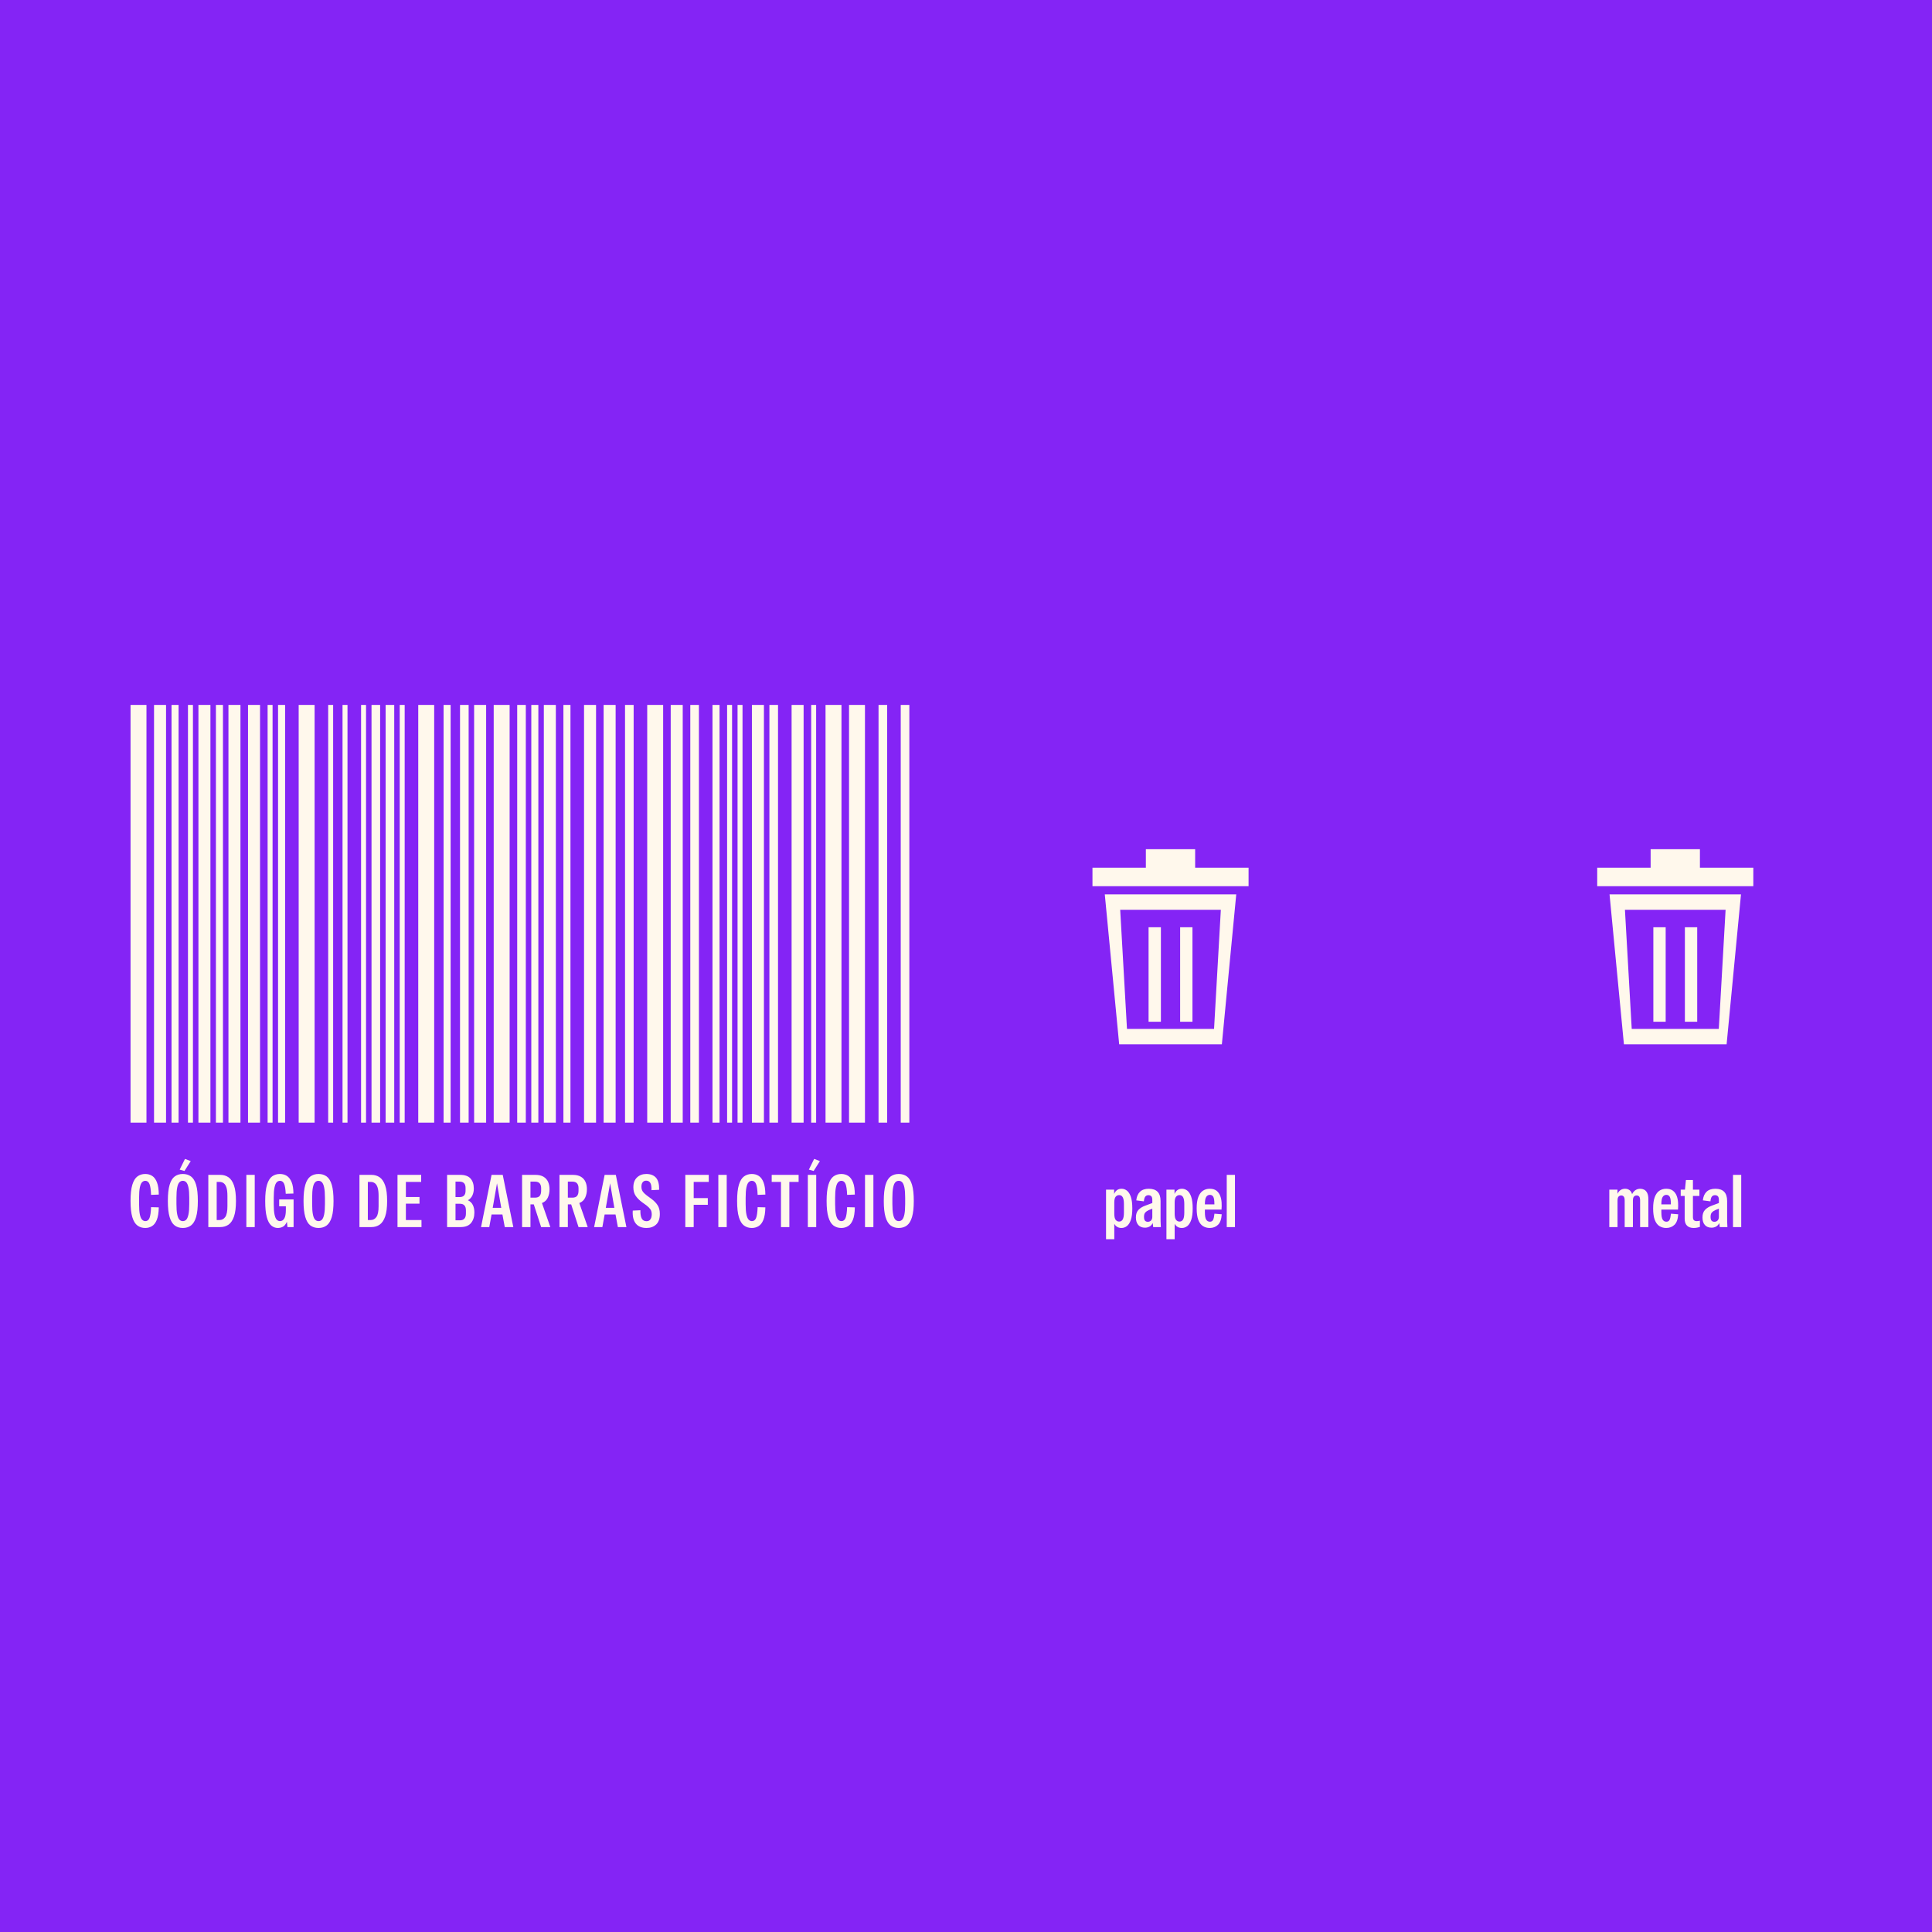
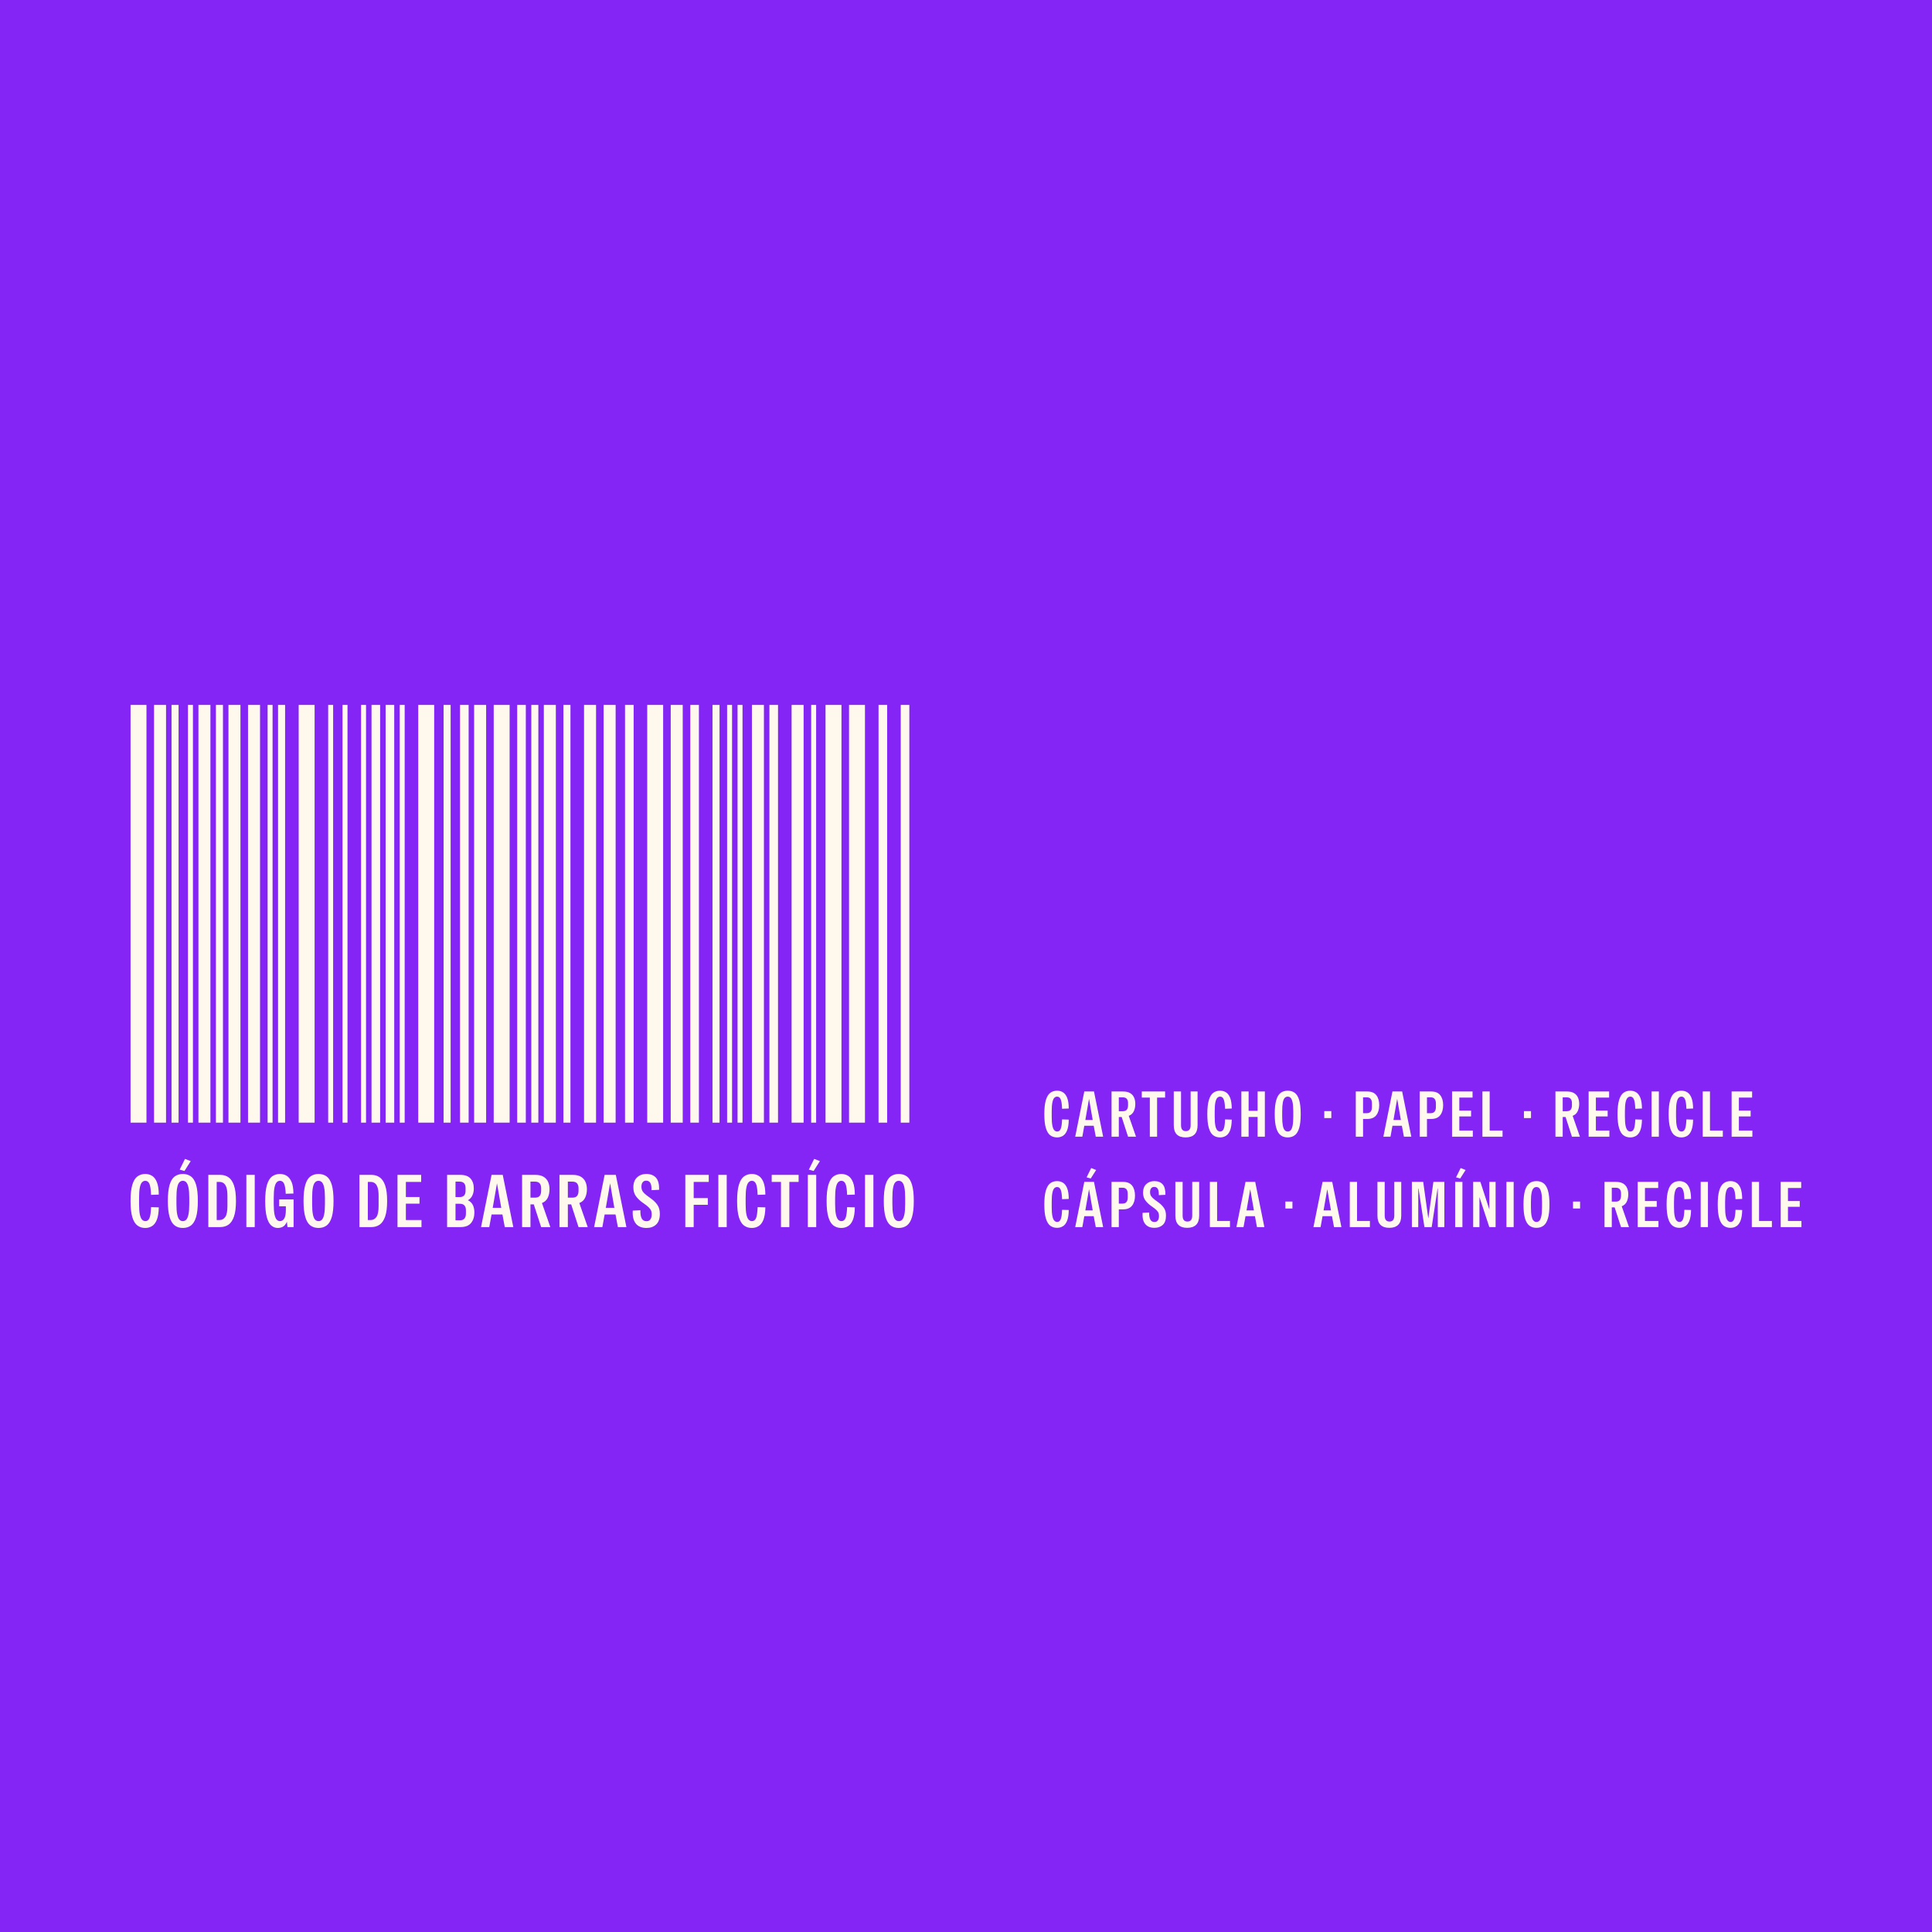
<svg xmlns="http://www.w3.org/2000/svg" width="74.0mm" height="74.0mm" viewBox="0 0 74.0 74.0">
  <rect width="74.0" height="74.0" fill="#8424F5" />
  <g id="TINTA" fill="#FFF8EC">
    <path d="M5,27 h0.61 v16 h-0.61 Z M5.9,27 h0.46 v16 h-0.46 Z M6.57,27 h0.27 v16 h-0.27 Z M7.2,27 h0.19 v16 h-0.19 Z M7.6,27 h0.46 v16 h-0.46 Z M8.27,27 h0.27 v16 h-0.27 Z M8.75,27 h0.46 v16 h-0.46 Z M9.5,27 h0.46 v16 h-0.46 Z M10.25,27 h0.19 v16 h-0.19 Z M10.65,27 h0.27 v16 h-0.27 Z M11.44,27 h0.61 v16 h-0.61 Z M12.57,27 h0.19 v16 h-0.19 Z M13.12,27 h0.19 v16 h-0.19 Z M13.83,27 h0.19 v16 h-0.19 Z M14.23,27 h0.33 v16 h-0.33 Z M14.77,27 h0.33 v16 h-0.33 Z M15.31,27 h0.19 v16 h-0.19 Z M16.02,27 h0.61 v16 h-0.61 Z M16.99,27 h0.27 v16 h-0.27 Z M17.62,27 h0.33 v16 h-0.33 Z M18.16,27 h0.46 v16 h-0.46 Z M18.91,27 h0.61 v16 h-0.61 Z M19.81,27 h0.33 v16 h-0.33 Z M20.35,27 h0.27 v16 h-0.27 Z M20.83,27 h0.46 v16 h-0.46 Z M21.58,27 h0.27 v16 h-0.27 Z M22.37,27 h0.46 v16 h-0.46 Z M23.12,27 h0.46 v16 h-0.46 Z M23.94,27 h0.33 v16 h-0.33 Z M24.79,27 h0.61 v16 h-0.61 Z M25.69,27 h0.46 v16 h-0.46 Z M26.44,27 h0.33 v16 h-0.33 Z M27.29,27 h0.27 v16 h-0.27 Z M27.85,27 h0.19 v16 h-0.19 Z M28.25,27 h0.19 v16 h-0.19 Z M28.8,27 h0.46 v16 h-0.46 Z M29.47,27 h0.33 v16 h-0.33 Z M30.32,27 h0.46 v16 h-0.46 Z M31.07,27 h0.19 v16 h-0.19 Z M31.62,27 h0.61 v16 h-0.61 Z M32.52,27 h0.61 v16 h-0.61 Z M33.65,27 h0.33 v16 h-0.33 Z M34.5,27 h0.33 v16 h-0.33 Z" />
    <path d="M5.563 47.034Q5.391 47.034 5.265 46.941Q5.138 46.848 5.069 46.623Q5 46.397 5 46Q5 45.603 5.069 45.377Q5.138 45.152 5.265 45.059Q5.391 44.966 5.563 44.966Q5.713 44.966 5.828 45.039Q5.944 45.113 6.011 45.285Q6.079 45.456 6.082 45.755L5.786 45.766Q5.775 45.465 5.724 45.346Q5.673 45.228 5.566 45.228Q5.493 45.228 5.439 45.285Q5.386 45.341 5.356 45.483Q5.327 45.625 5.327 45.879V46.121Q5.327 46.372 5.356 46.514Q5.386 46.656 5.441 46.714Q5.496 46.772 5.569 46.772Q5.676 46.772 5.725 46.654Q5.775 46.535 5.786 46.237L6.082 46.245Q6.076 46.549 6.007 46.721Q5.938 46.893 5.822 46.963Q5.707 47.034 5.563 47.034Z M7.003 47.034Q6.82 47.034 6.692 46.938Q6.564 46.842 6.497 46.615Q6.429 46.389 6.429 46Q6.429 45.606 6.497 45.38Q6.564 45.155 6.692 45.061Q6.82 44.966 7.003 44.966Q7.187 44.966 7.315 45.061Q7.443 45.155 7.511 45.38Q7.578 45.606 7.578 46Q7.578 46.389 7.511 46.615Q7.443 46.842 7.315 46.938Q7.187 47.034 7.003 47.034ZM7.003 46.772Q7.082 46.772 7.136 46.714Q7.189 46.656 7.219 46.513Q7.249 46.369 7.249 46.115V45.882Q7.249 45.628 7.219 45.486Q7.189 45.344 7.136 45.286Q7.082 45.228 7.003 45.228Q6.925 45.228 6.87 45.286Q6.815 45.344 6.787 45.486Q6.758 45.628 6.758 45.882V46.115Q6.758 46.369 6.787 46.511Q6.815 46.654 6.87 46.713Q6.925 46.772 7.003 46.772ZM7.066 44.851 6.882 44.8 7.085 44.389 7.305 44.473 7.066 44.851Z M7.979 47V45H8.438Q8.618 45 8.754 45.094Q8.889 45.189 8.963 45.407Q9.038 45.625 9.038 46Q9.038 46.375 8.963 46.593Q8.889 46.811 8.754 46.906Q8.618 47 8.438 47H7.979ZM8.3 46.73H8.41Q8.545 46.73 8.628 46.613Q8.711 46.496 8.711 46.197V45.803Q8.711 45.6 8.673 45.484Q8.635 45.369 8.568 45.32Q8.5 45.27 8.41 45.27H8.3V46.73Z M9.436 47V45H9.757V47H9.436Z M10.642 47.034Q10.499 47.034 10.389 46.938Q10.279 46.842 10.218 46.617Q10.158 46.392 10.158 46Q10.158 45.603 10.227 45.377Q10.296 45.152 10.422 45.059Q10.549 44.966 10.721 44.966Q10.873 44.966 10.987 45.039Q11.101 45.113 11.169 45.276Q11.237 45.439 11.239 45.715L10.944 45.724Q10.932 45.456 10.882 45.342Q10.831 45.228 10.724 45.228Q10.651 45.228 10.597 45.285Q10.544 45.341 10.514 45.483Q10.485 45.625 10.485 45.879V46.121Q10.485 46.372 10.514 46.514Q10.544 46.656 10.597 46.714Q10.651 46.772 10.724 46.772Q10.828 46.772 10.889 46.67Q10.949 46.569 10.949 46.341V46.203H10.693V45.941H11.245V47H11.011L10.989 46.797Q10.924 46.941 10.835 46.987Q10.746 47.034 10.642 47.034Z M12.201 47.034Q12.018 47.034 11.889 46.938Q11.761 46.842 11.694 46.615Q11.626 46.389 11.626 46Q11.626 45.606 11.694 45.38Q11.761 45.155 11.889 45.061Q12.018 44.966 12.201 44.966Q12.384 44.966 12.512 45.061Q12.64 45.155 12.708 45.38Q12.775 45.606 12.775 46Q12.775 46.389 12.708 46.615Q12.64 46.842 12.512 46.938Q12.384 47.034 12.201 47.034ZM12.201 46.772Q12.28 46.772 12.333 46.714Q12.387 46.656 12.416 46.513Q12.446 46.369 12.446 46.115V45.882Q12.446 45.628 12.416 45.486Q12.387 45.344 12.333 45.286Q12.28 45.228 12.201 45.228Q12.122 45.228 12.067 45.286Q12.012 45.344 11.984 45.486Q11.956 45.628 11.956 45.882V46.115Q11.956 46.369 11.984 46.511Q12.012 46.654 12.067 46.713Q12.122 46.772 12.201 46.772Z M13.768 47V45H14.227Q14.408 45 14.543 45.094Q14.678 45.189 14.753 45.407Q14.828 45.625 14.828 46Q14.828 46.375 14.753 46.593Q14.678 46.811 14.543 46.906Q14.408 47 14.227 47H13.768ZM14.089 46.73H14.199Q14.335 46.73 14.418 46.613Q14.501 46.496 14.501 46.197V45.803Q14.501 45.6 14.463 45.484Q14.425 45.369 14.357 45.32Q14.289 45.27 14.199 45.27H14.089V46.73Z M15.225 47V45H16.132V45.27H15.546V45.848H16.068V46.104H15.546V46.73H16.144V47H15.225Z M17.125 47V45H17.63Q17.897 45 18.023 45.141Q18.148 45.282 18.148 45.527Q18.148 45.67 18.093 45.789Q18.038 45.907 17.922 45.972Q18.052 46.034 18.111 46.155Q18.17 46.276 18.17 46.442Q18.17 46.687 18.042 46.844Q17.914 47 17.641 47H17.125ZM17.604 45.259H17.447V45.851H17.604Q17.832 45.851 17.832 45.611V45.504Q17.832 45.259 17.604 45.259ZM17.447 46.741H17.616Q17.846 46.741 17.846 46.479V46.361Q17.846 46.107 17.616 46.107H17.447V46.741Z M18.425 47 18.828 45H19.256L19.661 47H19.334L19.244 46.518H18.828L18.74 47H18.425ZM18.872 46.262H19.199L19.036 45.324L18.872 46.262Z M19.997 47V45H20.504Q20.699 45 20.818 45.072Q20.938 45.144 20.993 45.268Q21.048 45.392 21.048 45.549Q21.048 45.73 20.982 45.873Q20.916 46.017 20.758 46.079L21.079 47H20.727L20.445 46.13H20.318V47H19.997ZM20.487 45.259H20.318V45.873H20.487Q20.62 45.873 20.673 45.804Q20.727 45.735 20.727 45.608V45.51Q20.727 45.394 20.672 45.327Q20.617 45.259 20.487 45.259Z M21.429 47V45H21.936Q22.13 45 22.25 45.072Q22.37 45.144 22.425 45.268Q22.48 45.392 22.48 45.549Q22.48 45.73 22.413 45.873Q22.347 46.017 22.189 46.079L22.511 47H22.159L21.877 46.13H21.75V47H21.429ZM21.919 45.259H21.75V45.873H21.919Q22.051 45.873 22.105 45.804Q22.159 45.735 22.159 45.608V45.51Q22.159 45.394 22.104 45.327Q22.049 45.259 21.919 45.259Z M22.756 47 23.159 45H23.587L23.993 47H23.666L23.576 46.518H23.159L23.072 47H22.756ZM23.204 46.262H23.531L23.368 45.324L23.204 46.262Z M24.763 47.034Q24.489 47.034 24.353 46.865Q24.216 46.696 24.236 46.369L24.529 46.355Q24.523 46.552 24.575 46.662Q24.628 46.772 24.757 46.775Q24.839 46.775 24.884 46.735Q24.929 46.696 24.946 46.635Q24.963 46.575 24.963 46.516Q24.963 46.392 24.911 46.318Q24.858 46.245 24.76 46.169L24.585 46.042Q24.444 45.938 24.351 45.807Q24.259 45.676 24.259 45.476Q24.259 45.231 24.399 45.099Q24.54 44.966 24.754 44.966Q24.997 44.966 25.125 45.108Q25.253 45.251 25.247 45.572L24.954 45.586Q24.96 45.394 24.909 45.309Q24.858 45.222 24.751 45.222Q24.664 45.222 24.616 45.283Q24.568 45.344 24.568 45.453Q24.568 45.563 24.619 45.637Q24.67 45.71 24.774 45.789L24.965 45.93Q25.104 46.034 25.188 46.163Q25.273 46.293 25.273 46.493Q25.273 46.772 25.13 46.903Q24.988 47.034 24.763 47.034Z M26.249 47V45H27.147V45.27H26.57V45.89H27.111V46.147H26.57V47H26.249Z M27.514 47V45H27.835V47H27.514Z M28.797 47.034Q28.625 47.034 28.498 46.941Q28.371 46.848 28.302 46.623Q28.233 46.397 28.233 46Q28.233 45.603 28.302 45.377Q28.371 45.152 28.498 45.059Q28.625 44.966 28.797 44.966Q28.946 44.966 29.061 45.039Q29.177 45.113 29.244 45.285Q29.312 45.456 29.315 45.755L29.019 45.766Q29.008 45.465 28.957 45.346Q28.906 45.228 28.799 45.228Q28.726 45.228 28.672 45.285Q28.619 45.341 28.589 45.483Q28.56 45.625 28.56 45.879V46.121Q28.56 46.372 28.589 46.514Q28.619 46.656 28.674 46.714Q28.729 46.772 28.802 46.772Q28.909 46.772 28.959 46.654Q29.008 46.535 29.019 46.237L29.315 46.245Q29.309 46.549 29.24 46.721Q29.171 46.893 29.056 46.963Q28.94 47.034 28.797 47.034Z M29.913 47V45.27H29.558V45H30.589V45.27H30.234V47H29.913Z M30.942 47V45H31.263V47H30.942ZM31.164 44.851 30.981 44.8 31.184 44.389 31.404 44.473 31.164 44.851Z M32.224 47.034Q32.052 47.034 31.925 46.941Q31.799 46.848 31.73 46.623Q31.661 46.397 31.661 46Q31.661 45.603 31.73 45.377Q31.799 45.152 31.925 45.059Q32.052 44.966 32.224 44.966Q32.373 44.966 32.489 45.039Q32.604 45.113 32.672 45.285Q32.739 45.456 32.742 45.755L32.447 45.766Q32.435 45.465 32.385 45.346Q32.334 45.228 32.227 45.228Q32.154 45.228 32.1 45.285Q32.047 45.341 32.017 45.483Q31.987 45.625 31.987 45.879V46.121Q31.987 46.372 32.017 46.514Q32.047 46.656 32.101 46.714Q32.156 46.772 32.23 46.772Q32.337 46.772 32.386 46.654Q32.435 46.535 32.447 46.237L32.742 46.245Q32.737 46.549 32.668 46.721Q32.599 46.893 32.483 46.963Q32.368 47.034 32.224 47.034Z M33.132 47V45H33.453V47H33.132Z M34.425 47.034Q34.242 47.034 34.114 46.938Q33.986 46.842 33.918 46.615Q33.851 46.389 33.851 46Q33.851 45.606 33.918 45.38Q33.986 45.155 34.114 45.061Q34.242 44.966 34.425 44.966Q34.608 44.966 34.737 45.061Q34.865 45.155 34.932 45.38Q35 45.606 35 46Q35 46.389 34.932 46.615Q34.865 46.842 34.737 46.938Q34.608 47.034 34.425 47.034ZM34.425 46.772Q34.504 46.772 34.558 46.714Q34.611 46.656 34.641 46.513Q34.67 46.369 34.67 46.115V45.882Q34.67 45.628 34.641 45.486Q34.611 45.344 34.558 45.286Q34.504 45.228 34.425 45.228Q34.346 45.228 34.291 45.286Q34.237 45.344 34.209 45.486Q34.18 45.628 34.18 45.882V46.115Q34.18 46.369 34.209 46.511Q34.237 46.654 34.291 46.713Q34.346 46.772 34.425 46.772Z" />
-     <path d="M41.844,33.235 h5.979 v0.708 h-5.979 Z M43.889,32.527 h1.888 v0.708 h-1.888 Z M42.316,34.257 L47.351,34.257 L46.8,40 L42.867,40 Z M42.906,34.847 L43.166,39.41 L46.501,39.41 L46.761,34.847 Z M43.993,35.516 h0.472 v3.619 h-0.472 Z M45.202,35.516 h0.472 v3.619 h-0.472 Z" />
-     <path d="M42.364 47.465V45.566H42.674V45.73Q42.761 45.532 42.959 45.532Q43.071 45.532 43.164 45.604Q43.257 45.676 43.314 45.841Q43.37 46.006 43.37 46.285Q43.37 46.561 43.314 46.725Q43.257 46.89 43.163 46.962Q43.069 47.034 42.953 47.034Q42.866 47.034 42.797 46.996Q42.728 46.958 42.68 46.876V47.465H42.364ZM42.68 46.484Q42.68 46.659 42.733 46.724Q42.787 46.789 42.866 46.789Q42.956 46.789 43.002 46.709Q43.049 46.628 43.049 46.448V46.118Q43.049 45.938 43.002 45.856Q42.956 45.775 42.866 45.775Q42.787 45.775 42.733 45.837Q42.68 45.899 42.68 46.065V46.484Z M43.855 47.023Q43.691 47.023 43.599 46.92Q43.508 46.817 43.508 46.631Q43.508 46.445 43.605 46.341Q43.702 46.237 43.877 46.175L44.136 46.079V45.963Q44.136 45.856 44.095 45.817Q44.054 45.778 43.987 45.778Q43.914 45.778 43.87 45.828Q43.826 45.879 43.812 46.014L43.522 45.977Q43.545 45.761 43.664 45.647Q43.784 45.532 44.001 45.532Q44.452 45.532 44.452 46V46.634Q44.452 46.704 44.453 46.778Q44.455 46.851 44.463 47H44.17L44.153 46.845Q44.108 46.935 44.031 46.979Q43.953 47.023 43.855 47.023ZM43.818 46.606Q43.818 46.713 43.856 46.755Q43.894 46.797 43.964 46.797Q44.043 46.797 44.09 46.745Q44.136 46.693 44.136 46.611V46.293L43.995 46.352Q43.914 46.389 43.866 46.442Q43.818 46.496 43.818 46.606Z M44.677 47.465V45.566H44.987V45.73Q45.074 45.532 45.271 45.532Q45.384 45.532 45.477 45.604Q45.57 45.676 45.626 45.841Q45.683 46.006 45.683 46.285Q45.683 46.561 45.626 46.725Q45.57 46.89 45.476 46.962Q45.381 47.034 45.266 47.034Q45.178 47.034 45.109 46.996Q45.04 46.958 44.992 46.876V47.465H44.677ZM44.992 46.484Q44.992 46.659 45.046 46.724Q45.099 46.789 45.178 46.789Q45.269 46.789 45.315 46.709Q45.361 46.628 45.361 46.448V46.118Q45.361 45.938 45.315 45.856Q45.269 45.775 45.178 45.775Q45.099 45.775 45.046 45.837Q44.992 45.899 44.992 46.065V46.484Z M46.336 47.034Q46.19 47.034 46.076 46.962Q45.962 46.89 45.898 46.725Q45.835 46.561 45.835 46.285Q45.835 46.008 45.9 45.844Q45.964 45.679 46.077 45.606Q46.19 45.532 46.336 45.532Q46.497 45.532 46.593 45.606Q46.688 45.679 46.735 45.799Q46.781 45.918 46.79 46.058Q46.798 46.197 46.787 46.33H46.15V46.431Q46.15 46.637 46.2 46.715Q46.249 46.794 46.342 46.794Q46.429 46.794 46.464 46.724Q46.499 46.654 46.516 46.487L46.795 46.51Q46.778 46.791 46.652 46.913Q46.525 47.034 46.336 47.034ZM46.15 46.121V46.13H46.514V46.113Q46.514 45.913 46.471 45.839Q46.429 45.766 46.342 45.766Q46.252 45.766 46.201 45.844Q46.15 45.921 46.15 46.121Z M46.987 47V45H47.302V47H46.987Z" />
-     <path d="M61.177,33.235 h5.979 v0.708 h-5.979 Z M63.223,32.527 h1.888 v0.708 h-1.888 Z M61.649,34.257 L66.684,34.257 L66.133,40 L62.2,40 Z M62.239,34.847 L62.499,39.41 L65.834,39.41 L66.094,34.847 Z M63.327,35.516 h0.472 v3.619 h-0.472 Z M64.535,35.516 h0.472 v3.619 h-0.472 Z" />
-     <path d="M61.64 47V45.566H61.953V45.724Q62.048 45.532 62.248 45.532Q62.339 45.532 62.41 45.582Q62.482 45.631 62.513 45.738Q62.567 45.631 62.647 45.582Q62.727 45.532 62.826 45.532Q62.902 45.532 62.972 45.566Q63.043 45.6 63.089 45.687Q63.136 45.775 63.136 45.935V47H62.82V45.983Q62.82 45.876 62.786 45.832Q62.753 45.789 62.688 45.789Q62.626 45.789 62.585 45.831Q62.544 45.873 62.544 45.994V47H62.229V45.983Q62.229 45.873 62.192 45.831Q62.155 45.789 62.099 45.789Q62.043 45.789 61.999 45.828Q61.955 45.868 61.955 45.992V47H61.64Z M63.82 47.034Q63.674 47.034 63.56 46.962Q63.446 46.89 63.382 46.725Q63.319 46.561 63.319 46.285Q63.319 46.008 63.384 45.844Q63.448 45.679 63.561 45.606Q63.674 45.532 63.82 45.532Q63.981 45.532 64.076 45.606Q64.172 45.679 64.219 45.799Q64.265 45.918 64.274 46.058Q64.282 46.197 64.271 46.33H63.634V46.431Q63.634 46.637 63.684 46.715Q63.733 46.794 63.826 46.794Q63.913 46.794 63.948 46.724Q63.984 46.654 64.001 46.487L64.279 46.51Q64.262 46.791 64.136 46.913Q64.009 47.034 63.82 47.034ZM63.634 46.121V46.13H63.998V46.113Q63.998 45.913 63.955 45.839Q63.913 45.766 63.826 45.766Q63.736 45.766 63.685 45.844Q63.634 45.921 63.634 46.121Z M64.871 47.034Q64.705 47.034 64.616 46.945Q64.527 46.856 64.527 46.679V45.806H64.375V45.566H64.538L64.575 45.197H64.843V45.566H65.091V45.806H64.843V46.617Q64.843 46.704 64.882 46.738Q64.922 46.772 64.984 46.772Q65.012 46.772 65.041 46.769Q65.071 46.766 65.11 46.755V46.992Q64.992 47.034 64.871 47.034Z M65.555 47.023Q65.392 47.023 65.3 46.92Q65.209 46.817 65.209 46.631Q65.209 46.445 65.306 46.341Q65.403 46.237 65.578 46.175L65.837 46.079V45.963Q65.837 45.856 65.796 45.817Q65.755 45.778 65.688 45.778Q65.615 45.778 65.571 45.828Q65.527 45.879 65.513 46.014L65.223 45.977Q65.246 45.761 65.365 45.647Q65.485 45.532 65.702 45.532Q66.153 45.532 66.153 46V46.634Q66.153 46.704 66.154 46.778Q66.155 46.851 66.164 47H65.871L65.854 46.845Q65.809 46.935 65.731 46.979Q65.654 47.023 65.555 47.023ZM65.519 46.606Q65.519 46.713 65.557 46.755Q65.595 46.797 65.665 46.797Q65.744 46.797 65.791 46.745Q65.837 46.693 65.837 46.611V46.293L65.696 46.352Q65.615 46.389 65.567 46.442Q65.519 46.496 65.519 46.606Z M66.378 47V45H66.693V47H66.378Z" />
+     <path d="M40.488 43.566Q40.339 43.566 40.229 43.486Q40.12 43.406 40.06 43.21Q40 43.015 40 42.672Q40 42.328 40.06 42.133Q40.12 41.937 40.229 41.857Q40.339 41.776 40.488 41.776Q40.617 41.776 40.717 41.84Q40.817 41.903 40.876 42.052Q40.934 42.201 40.936 42.459L40.68 42.469Q40.671 42.208 40.627 42.106Q40.583 42.003 40.49 42.003Q40.427 42.003 40.38 42.052Q40.334 42.101 40.309 42.224Q40.283 42.347 40.283 42.567V42.776Q40.283 42.993 40.309 43.117Q40.334 43.24 40.382 43.29Q40.429 43.34 40.493 43.34Q40.585 43.34 40.628 43.237Q40.671 43.135 40.68 42.876L40.936 42.884Q40.932 43.147 40.872 43.296Q40.812 43.444 40.712 43.505Q40.612 43.566 40.488 43.566Z M41.183 43.537 41.531 41.806H41.902L42.253 43.537H41.97L41.892 43.12H41.531L41.456 43.537H41.183ZM41.571 42.898H41.853L41.712 42.086L41.571 42.898Z M42.575 43.537V41.806H43.014Q43.182 41.806 43.286 41.868Q43.39 41.93 43.437 42.037Q43.485 42.145 43.485 42.281Q43.485 42.437 43.428 42.562Q43.37 42.686 43.234 42.74L43.512 43.537H43.207L42.963 42.784H42.853V43.537H42.575ZM42.999 42.03H42.853V42.562H42.999Q43.114 42.562 43.16 42.502Q43.207 42.442 43.207 42.333V42.247Q43.207 42.147 43.159 42.089Q43.112 42.03 42.999 42.03Z M44.041 43.537V42.04H43.733V41.806H44.626V42.04H44.319V43.537H44.041Z M45.411 43.566Q45.189 43.566 45.074 43.451Q44.958 43.335 44.958 43.098V41.806H45.236V43.098Q45.236 43.325 45.419 43.325Q45.604 43.325 45.604 43.098V41.806H45.87V43.098Q45.87 43.335 45.753 43.451Q45.636 43.566 45.411 43.566Z M46.731 43.566Q46.582 43.566 46.472 43.486Q46.362 43.406 46.303 43.21Q46.243 43.015 46.243 42.672Q46.243 42.328 46.303 42.133Q46.362 41.937 46.472 41.857Q46.582 41.776 46.731 41.776Q46.86 41.776 46.96 41.84Q47.06 41.903 47.118 42.052Q47.177 42.201 47.179 42.459L46.923 42.469Q46.913 42.208 46.87 42.106Q46.826 42.003 46.733 42.003Q46.67 42.003 46.623 42.052Q46.577 42.101 46.551 42.224Q46.526 42.347 46.526 42.567V42.776Q46.526 42.993 46.551 43.117Q46.577 43.24 46.624 43.29Q46.672 43.34 46.736 43.34Q46.828 43.34 46.871 43.237Q46.913 43.135 46.923 42.876L47.179 42.884Q47.174 43.147 47.115 43.296Q47.055 43.444 46.955 43.505Q46.855 43.566 46.731 43.566Z M47.547 43.537V41.806H47.825V42.547H48.169V41.806H48.447V43.537H48.169V42.781H47.825V43.537H47.547Z M49.323 43.566Q49.164 43.566 49.053 43.483Q48.942 43.401 48.884 43.204Q48.825 43.008 48.825 42.672Q48.825 42.33 48.884 42.135Q48.942 41.94 49.053 41.858Q49.164 41.776 49.323 41.776Q49.481 41.776 49.592 41.858Q49.703 41.94 49.762 42.135Q49.82 42.33 49.82 42.672Q49.82 43.008 49.762 43.204Q49.703 43.401 49.592 43.483Q49.481 43.566 49.323 43.566ZM49.323 43.34Q49.391 43.34 49.437 43.29Q49.484 43.24 49.509 43.115Q49.535 42.991 49.535 42.771V42.569Q49.535 42.35 49.509 42.226Q49.484 42.103 49.437 42.053Q49.391 42.003 49.323 42.003Q49.255 42.003 49.207 42.053Q49.159 42.103 49.135 42.226Q49.111 42.35 49.111 42.569V42.771Q49.111 42.991 49.135 43.114Q49.159 43.237 49.207 43.288Q49.255 43.34 49.323 43.34Z M50.723 42.825V42.559H50.993V42.825H50.723Z M51.93 43.537V41.806H52.369Q52.605 41.806 52.716 41.948Q52.827 42.091 52.827 42.33Q52.827 42.569 52.716 42.714Q52.605 42.859 52.369 42.859H52.208V43.537H51.93ZM52.354 42.03H52.208V42.637H52.354Q52.549 42.637 52.549 42.398V42.269Q52.549 42.03 52.354 42.03Z M52.986 43.537 53.334 41.806H53.705L54.056 43.537H53.773L53.695 43.12H53.334L53.259 43.537H52.986ZM53.373 42.898H53.656L53.515 42.086L53.373 42.898Z M54.378 43.537V41.806H54.817Q55.054 41.806 55.164 41.948Q55.276 42.091 55.276 42.33Q55.276 42.569 55.164 42.714Q55.054 42.859 54.817 42.859H54.656V43.537H54.378ZM54.802 42.03H54.656V42.637H54.802Q54.998 42.637 54.998 42.398V42.269Q54.998 42.03 54.802 42.03Z M55.617 43.537V41.806H56.402V42.04H55.895V42.54H56.346V42.762H55.895V43.303H56.412V43.537H55.617Z M56.78 43.537V41.806H57.058V43.303H57.551V43.537H56.78Z M58.37 42.825V42.559H58.641V42.825H58.37Z M59.577 43.537V41.806H60.016Q60.184 41.806 60.288 41.868Q60.392 41.93 60.439 42.037Q60.487 42.145 60.487 42.281Q60.487 42.437 60.429 42.562Q60.372 42.686 60.236 42.74L60.514 43.537H60.209L59.965 42.784H59.855V43.537H59.577ZM60.002 42.03H59.855V42.562H60.002Q60.116 42.562 60.163 42.502Q60.209 42.442 60.209 42.333V42.247Q60.209 42.147 60.161 42.089Q60.114 42.03 60.002 42.03Z M60.848 43.537V41.806H61.633V42.04H61.126V42.54H61.577V42.762H61.126V43.303H61.643V43.537H60.848Z M62.443 43.566Q62.294 43.566 62.184 43.486Q62.074 43.406 62.015 43.21Q61.955 43.015 61.955 42.672Q61.955 42.328 62.015 42.133Q62.074 41.937 62.184 41.857Q62.294 41.776 62.443 41.776Q62.572 41.776 62.672 41.84Q62.772 41.903 62.83 42.052Q62.889 42.201 62.891 42.459L62.635 42.469Q62.626 42.208 62.582 42.106Q62.538 42.003 62.445 42.003Q62.382 42.003 62.335 42.052Q62.289 42.101 62.263 42.224Q62.238 42.347 62.238 42.567V42.776Q62.238 42.993 62.263 43.117Q62.289 43.24 62.337 43.29Q62.384 43.34 62.447 43.34Q62.54 43.34 62.583 43.237Q62.626 43.135 62.635 42.876L62.891 42.884Q62.886 43.147 62.827 43.296Q62.767 43.444 62.667 43.505Q62.567 43.566 62.443 43.566Z M63.26 43.537V41.806H63.538V43.537H63.26Z M64.401 43.566Q64.252 43.566 64.142 43.486Q64.032 43.406 63.973 43.21Q63.913 43.015 63.913 42.672Q63.913 42.328 63.973 42.133Q64.032 41.937 64.142 41.857Q64.252 41.776 64.401 41.776Q64.53 41.776 64.63 41.84Q64.73 41.903 64.788 42.052Q64.847 42.201 64.85 42.459L64.593 42.469Q64.584 42.208 64.54 42.106Q64.496 42.003 64.403 42.003Q64.34 42.003 64.293 42.052Q64.247 42.101 64.222 42.224Q64.196 42.347 64.196 42.567V42.776Q64.196 42.993 64.222 43.117Q64.247 43.24 64.295 43.29Q64.342 43.34 64.406 43.34Q64.498 43.34 64.541 43.237Q64.584 43.135 64.593 42.876L64.85 42.884Q64.845 43.147 64.785 43.296Q64.725 43.444 64.625 43.505Q64.525 43.566 64.401 43.566Z M65.218 43.537V41.806H65.496V43.303H65.988V43.537H65.218Z M66.325 43.537V41.806H67.11V42.04H66.603V42.54H67.054V42.762H66.603V43.303H67.12V43.537H66.325Z" />
+     <path d="M40.488 47.029Q40.339 47.029 40.229 46.949Q40.12 46.868 40.06 46.673Q40 46.478 40 46.134Q40 45.79 40.06 45.595Q40.12 45.4 40.229 45.32Q40.339 45.239 40.488 45.239Q40.617 45.239 40.717 45.303Q40.817 45.366 40.876 45.515Q40.934 45.664 40.936 45.922L40.68 45.932Q40.671 45.671 40.627 45.569Q40.583 45.466 40.49 45.466Q40.427 45.466 40.38 45.515Q40.334 45.564 40.309 45.687Q40.283 45.81 40.283 46.029V46.239Q40.283 46.456 40.309 46.579Q40.334 46.703 40.382 46.752Q40.429 46.803 40.493 46.803Q40.585 46.803 40.628 46.7Q40.671 46.598 40.68 46.339L40.936 46.346Q40.932 46.61 40.872 46.759Q40.812 46.907 40.712 46.968Q40.612 47.029 40.488 47.029Z M41.183 47 41.531 45.269H41.902L42.253 47H41.97L41.892 46.583H41.531L41.456 47H41.183ZM41.571 46.361H41.853L41.712 45.549L41.571 46.361ZM41.778 45.139 41.619 45.095 41.795 44.739 41.985 44.813 41.778 45.139Z M42.575 47V45.269H43.014Q43.251 45.269 43.362 45.411Q43.473 45.554 43.473 45.793Q43.473 46.032 43.362 46.177Q43.251 46.322 43.014 46.322H42.853V47H42.575ZM42.999 45.493H42.853V46.1H42.999Q43.195 46.1 43.195 45.861V45.732Q43.195 45.493 42.999 45.493Z M44.219 47.029Q43.982 47.029 43.864 46.883Q43.746 46.737 43.763 46.454L44.016 46.442Q44.011 46.612 44.057 46.707Q44.102 46.803 44.214 46.805Q44.285 46.805 44.324 46.771Q44.363 46.737 44.377 46.684Q44.392 46.632 44.392 46.581Q44.392 46.473 44.347 46.41Q44.302 46.346 44.216 46.281L44.065 46.171Q43.943 46.081 43.863 45.967Q43.782 45.854 43.782 45.681Q43.782 45.469 43.904 45.354Q44.026 45.239 44.212 45.239Q44.421 45.239 44.532 45.362Q44.643 45.486 44.638 45.764L44.385 45.776Q44.389 45.61 44.346 45.536Q44.302 45.461 44.209 45.461Q44.133 45.461 44.092 45.514Q44.05 45.566 44.05 45.661Q44.05 45.756 44.094 45.82Q44.138 45.883 44.229 45.951L44.394 46.073Q44.514 46.164 44.587 46.276Q44.66 46.388 44.66 46.561Q44.66 46.803 44.537 46.916Q44.414 47.029 44.219 47.029Z M45.472 47.029Q45.25 47.029 45.135 46.913Q45.019 46.798 45.019 46.561V45.269H45.297V46.561Q45.297 46.788 45.48 46.788Q45.665 46.788 45.665 46.561V45.269H45.931V46.561Q45.931 46.798 45.814 46.913Q45.697 47.029 45.472 47.029Z M46.34 47V45.269H46.618V46.766H47.111V47H46.34Z M47.357 47 47.706 45.269H48.077L48.428 47H48.145L48.067 46.583H47.706L47.63 47H47.357ZM47.745 46.361H48.028L47.886 45.549L47.745 46.361Z M49.233 46.288V46.022H49.503V46.288H49.233Z M50.308 47 50.657 45.269H51.027L51.379 47H51.096L51.018 46.583H50.657L50.581 47H50.308ZM50.696 46.361H50.979L50.837 45.549L50.696 46.361Z M51.7 47V45.269H51.978V46.766H52.471V47H51.7Z M53.212 47.029Q52.99 47.029 52.875 46.913Q52.759 46.798 52.759 46.561V45.269H53.037V46.561Q53.037 46.788 53.22 46.788Q53.405 46.788 53.405 46.561V45.269H53.671V46.561Q53.671 46.798 53.554 46.913Q53.437 47.029 53.212 47.029Z M54.078 47V45.269H54.512L54.705 46.656H54.71L54.902 45.269H55.322V47H55.071V45.522L55.063 45.52L54.837 47H54.559L54.332 45.522H54.322V47H54.078Z M55.736 47V45.269H56.014V47H55.736ZM55.929 45.139 55.77 45.095 55.946 44.739 56.136 44.813 55.929 45.139Z M56.426 47V45.269H56.702L57.044 46.322H57.046V45.269H57.285V47H57.044L56.668 45.856H56.666V47H56.426Z M57.7 47V45.269H57.977V47H57.7Z M58.85 47.029Q58.692 47.029 58.581 46.946Q58.47 46.863 58.411 46.667Q58.353 46.471 58.353 46.134Q58.353 45.793 58.411 45.598Q58.47 45.403 58.581 45.321Q58.692 45.239 58.85 45.239Q59.009 45.239 59.12 45.321Q59.231 45.403 59.289 45.598Q59.348 45.793 59.348 46.134Q59.348 46.471 59.289 46.667Q59.231 46.863 59.12 46.946Q59.009 47.029 58.85 47.029ZM58.85 46.803Q58.919 46.803 58.965 46.752Q59.011 46.703 59.037 46.578Q59.063 46.454 59.063 46.234V46.032Q59.063 45.812 59.037 45.689Q59.011 45.566 58.965 45.516Q58.919 45.466 58.85 45.466Q58.782 45.466 58.735 45.516Q58.687 45.566 58.663 45.689Q58.638 45.812 58.638 46.032V46.234Q58.638 46.454 58.663 46.577Q58.687 46.7 58.735 46.751Q58.782 46.803 58.85 46.803Z M60.25 46.288V46.022H60.521V46.288H60.25Z M61.457 47V45.269H61.896Q62.065 45.269 62.168 45.331Q62.272 45.393 62.319 45.5Q62.367 45.608 62.367 45.744Q62.367 45.9 62.31 46.025Q62.252 46.149 62.116 46.203L62.394 47H62.089L61.845 46.246H61.735V47H61.457ZM61.882 45.493H61.735V46.025H61.882Q61.996 46.025 62.043 45.965Q62.089 45.905 62.089 45.795V45.71Q62.089 45.61 62.041 45.551Q61.994 45.493 61.882 45.493Z M62.728 47V45.269H63.513V45.503H63.006V46.003H63.457V46.224H63.006V46.766H63.523V47H62.728Z M64.323 47.029Q64.174 47.029 64.064 46.949Q63.955 46.868 63.895 46.673Q63.835 46.478 63.835 46.134Q63.835 45.79 63.895 45.595Q63.955 45.4 64.064 45.32Q64.174 45.239 64.323 45.239Q64.452 45.239 64.552 45.303Q64.652 45.366 64.71 45.515Q64.769 45.664 64.771 45.922L64.515 45.932Q64.506 45.671 64.462 45.569Q64.418 45.466 64.325 45.466Q64.262 45.466 64.215 45.515Q64.169 45.564 64.144 45.687Q64.118 45.81 64.118 46.029V46.239Q64.118 46.456 64.144 46.579Q64.169 46.703 64.217 46.752Q64.264 46.803 64.328 46.803Q64.42 46.803 64.463 46.7Q64.506 46.598 64.515 46.339L64.771 46.346Q64.767 46.61 64.707 46.759Q64.647 46.907 64.547 46.968Q64.447 47.029 64.323 47.029Z M65.14 47V45.269H65.418V47H65.14Z M66.281 47.029Q66.132 47.029 66.022 46.949Q65.913 46.868 65.853 46.673Q65.793 46.478 65.793 46.134Q65.793 45.79 65.853 45.595Q65.913 45.4 66.022 45.32Q66.132 45.239 66.281 45.239Q66.41 45.239 66.51 45.303Q66.61 45.366 66.669 45.515Q66.727 45.664 66.73 45.922L66.474 45.932Q66.464 45.671 66.42 45.569Q66.376 45.466 66.283 45.466Q66.22 45.466 66.174 45.515Q66.127 45.564 66.102 45.687Q66.076 45.81 66.076 46.029V46.239Q66.076 46.456 66.102 46.579Q66.127 46.703 66.175 46.752Q66.222 46.803 66.286 46.803Q66.379 46.803 66.421 46.7Q66.464 46.598 66.474 46.339L66.73 46.346Q66.725 46.61 66.665 46.759Q66.605 46.907 66.505 46.968Q66.405 47.029 66.281 47.029Z M67.098 47V45.269H67.376V46.766H67.868V47H67.098Z M68.205 47V45.269H68.99V45.503H68.483V46.003H68.934V46.224H68.483V46.766H69V47H68.205Z" />
  </g>
</svg>
